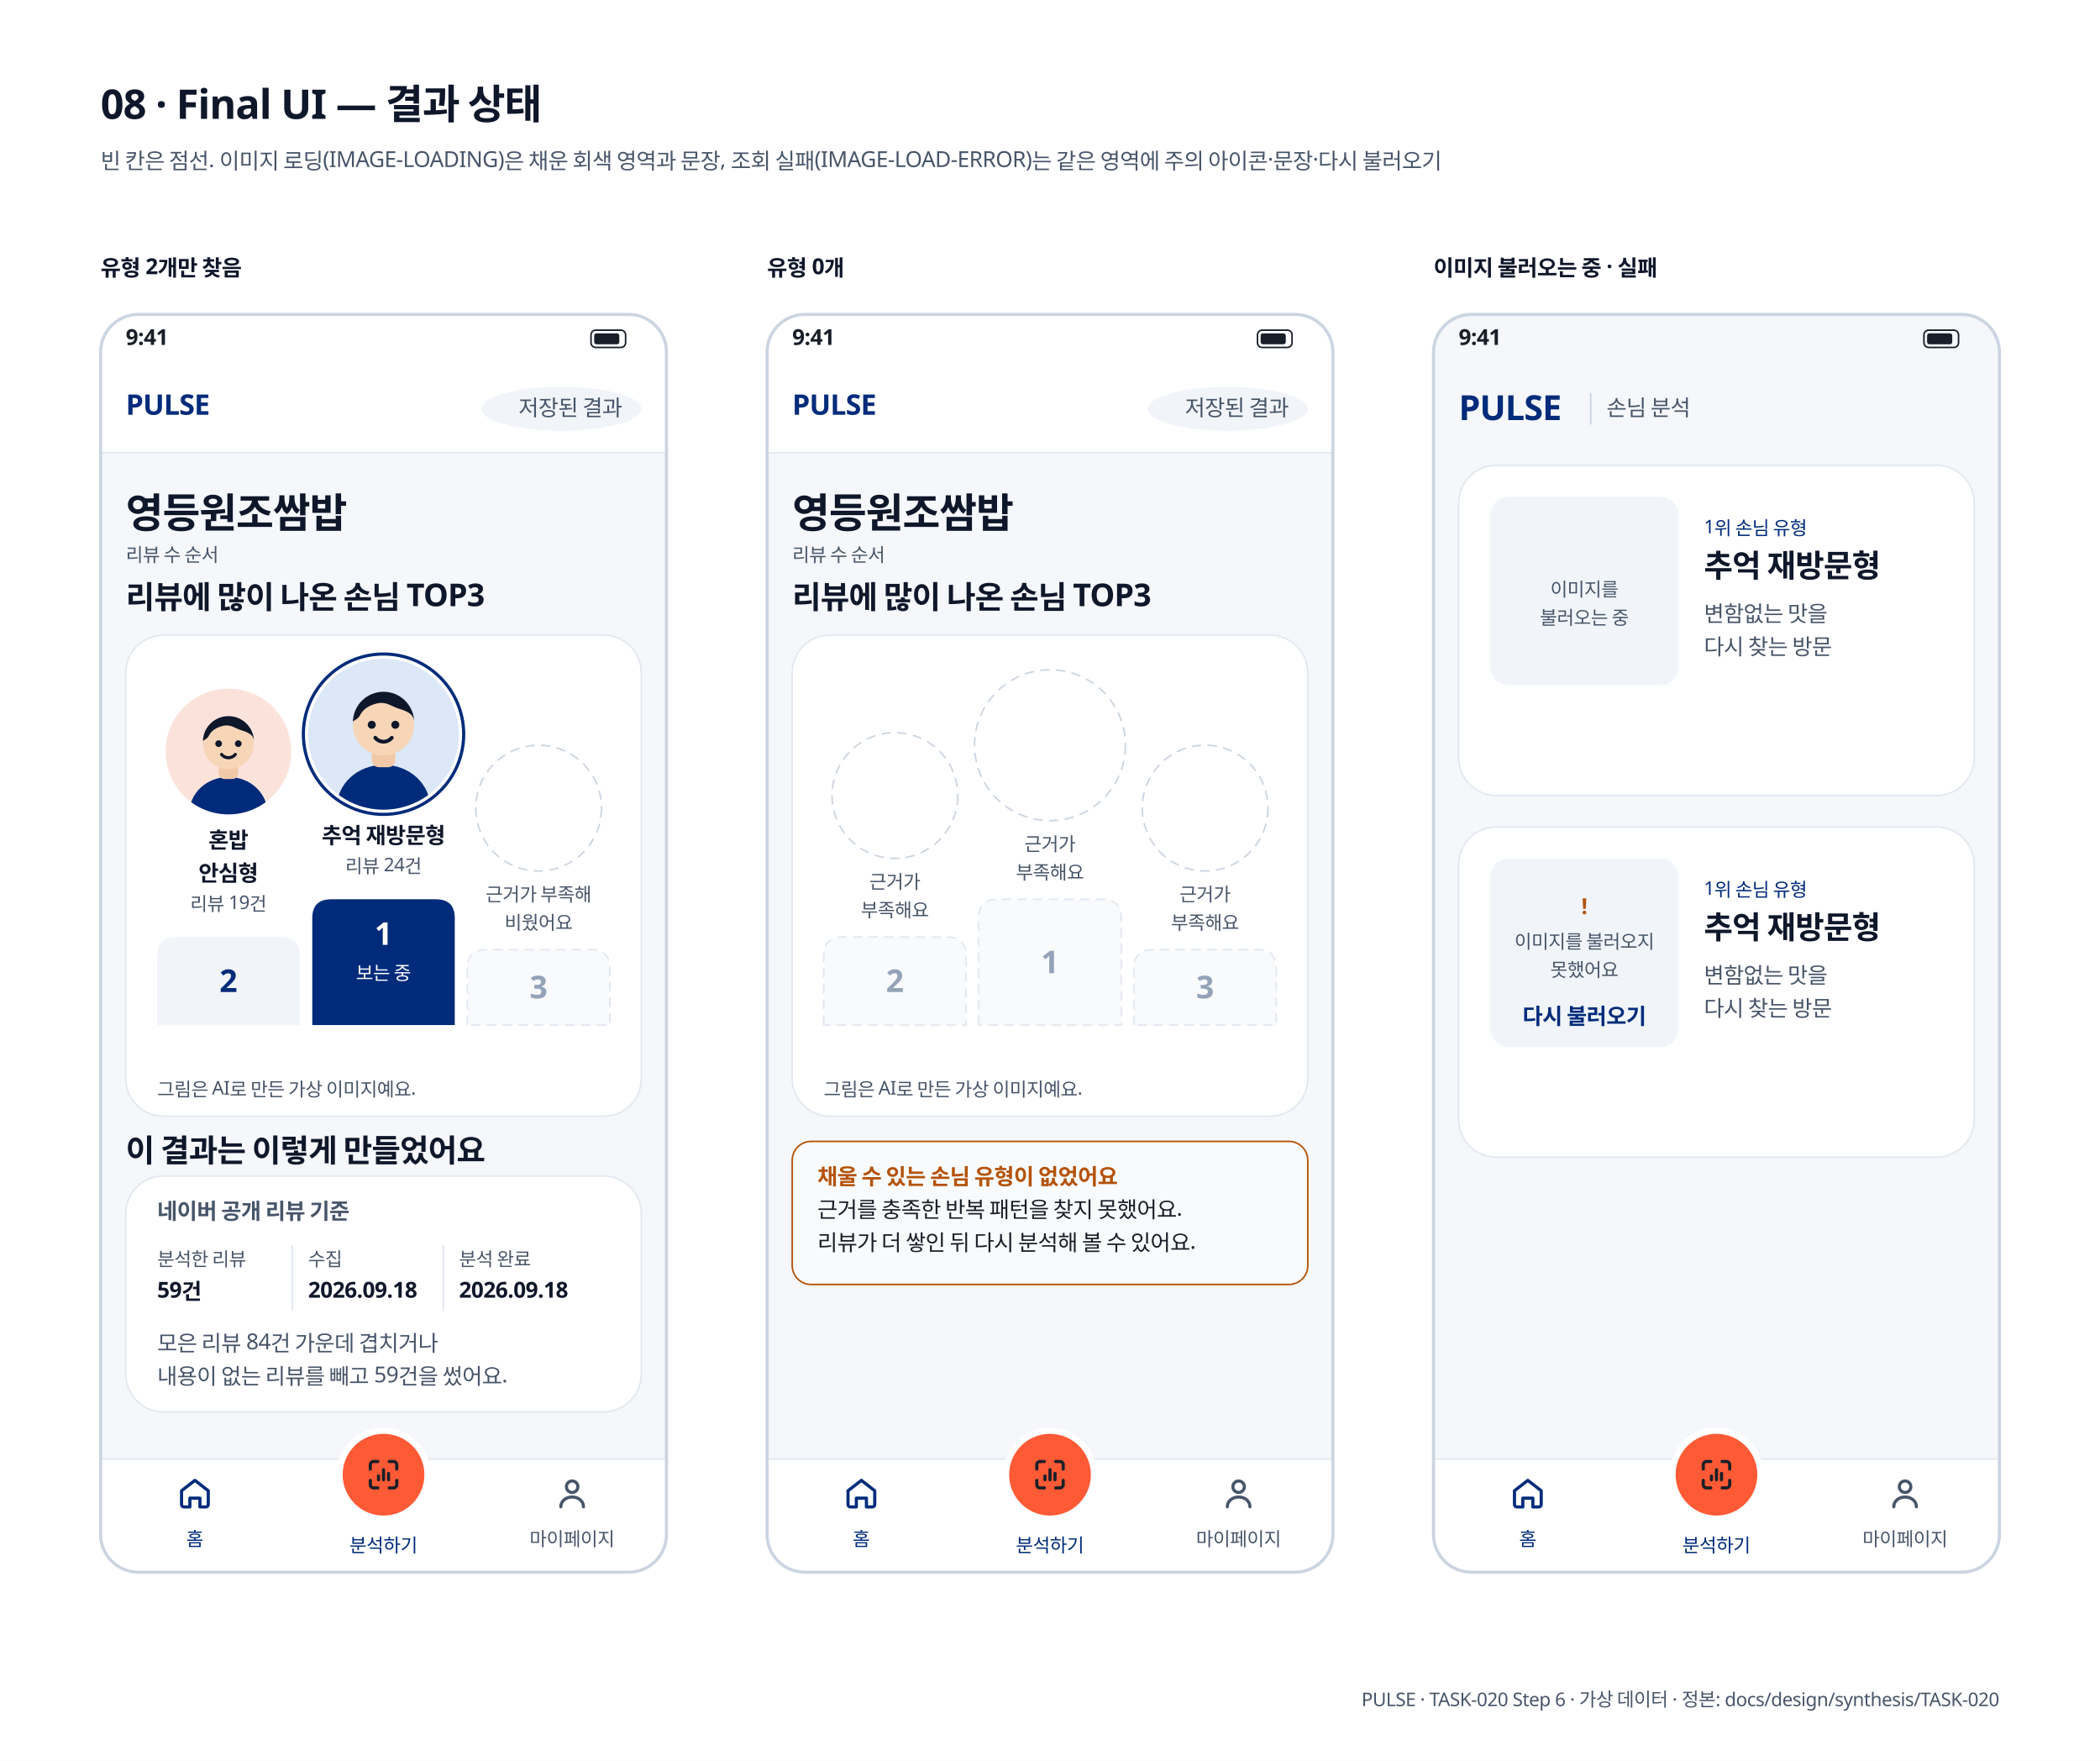
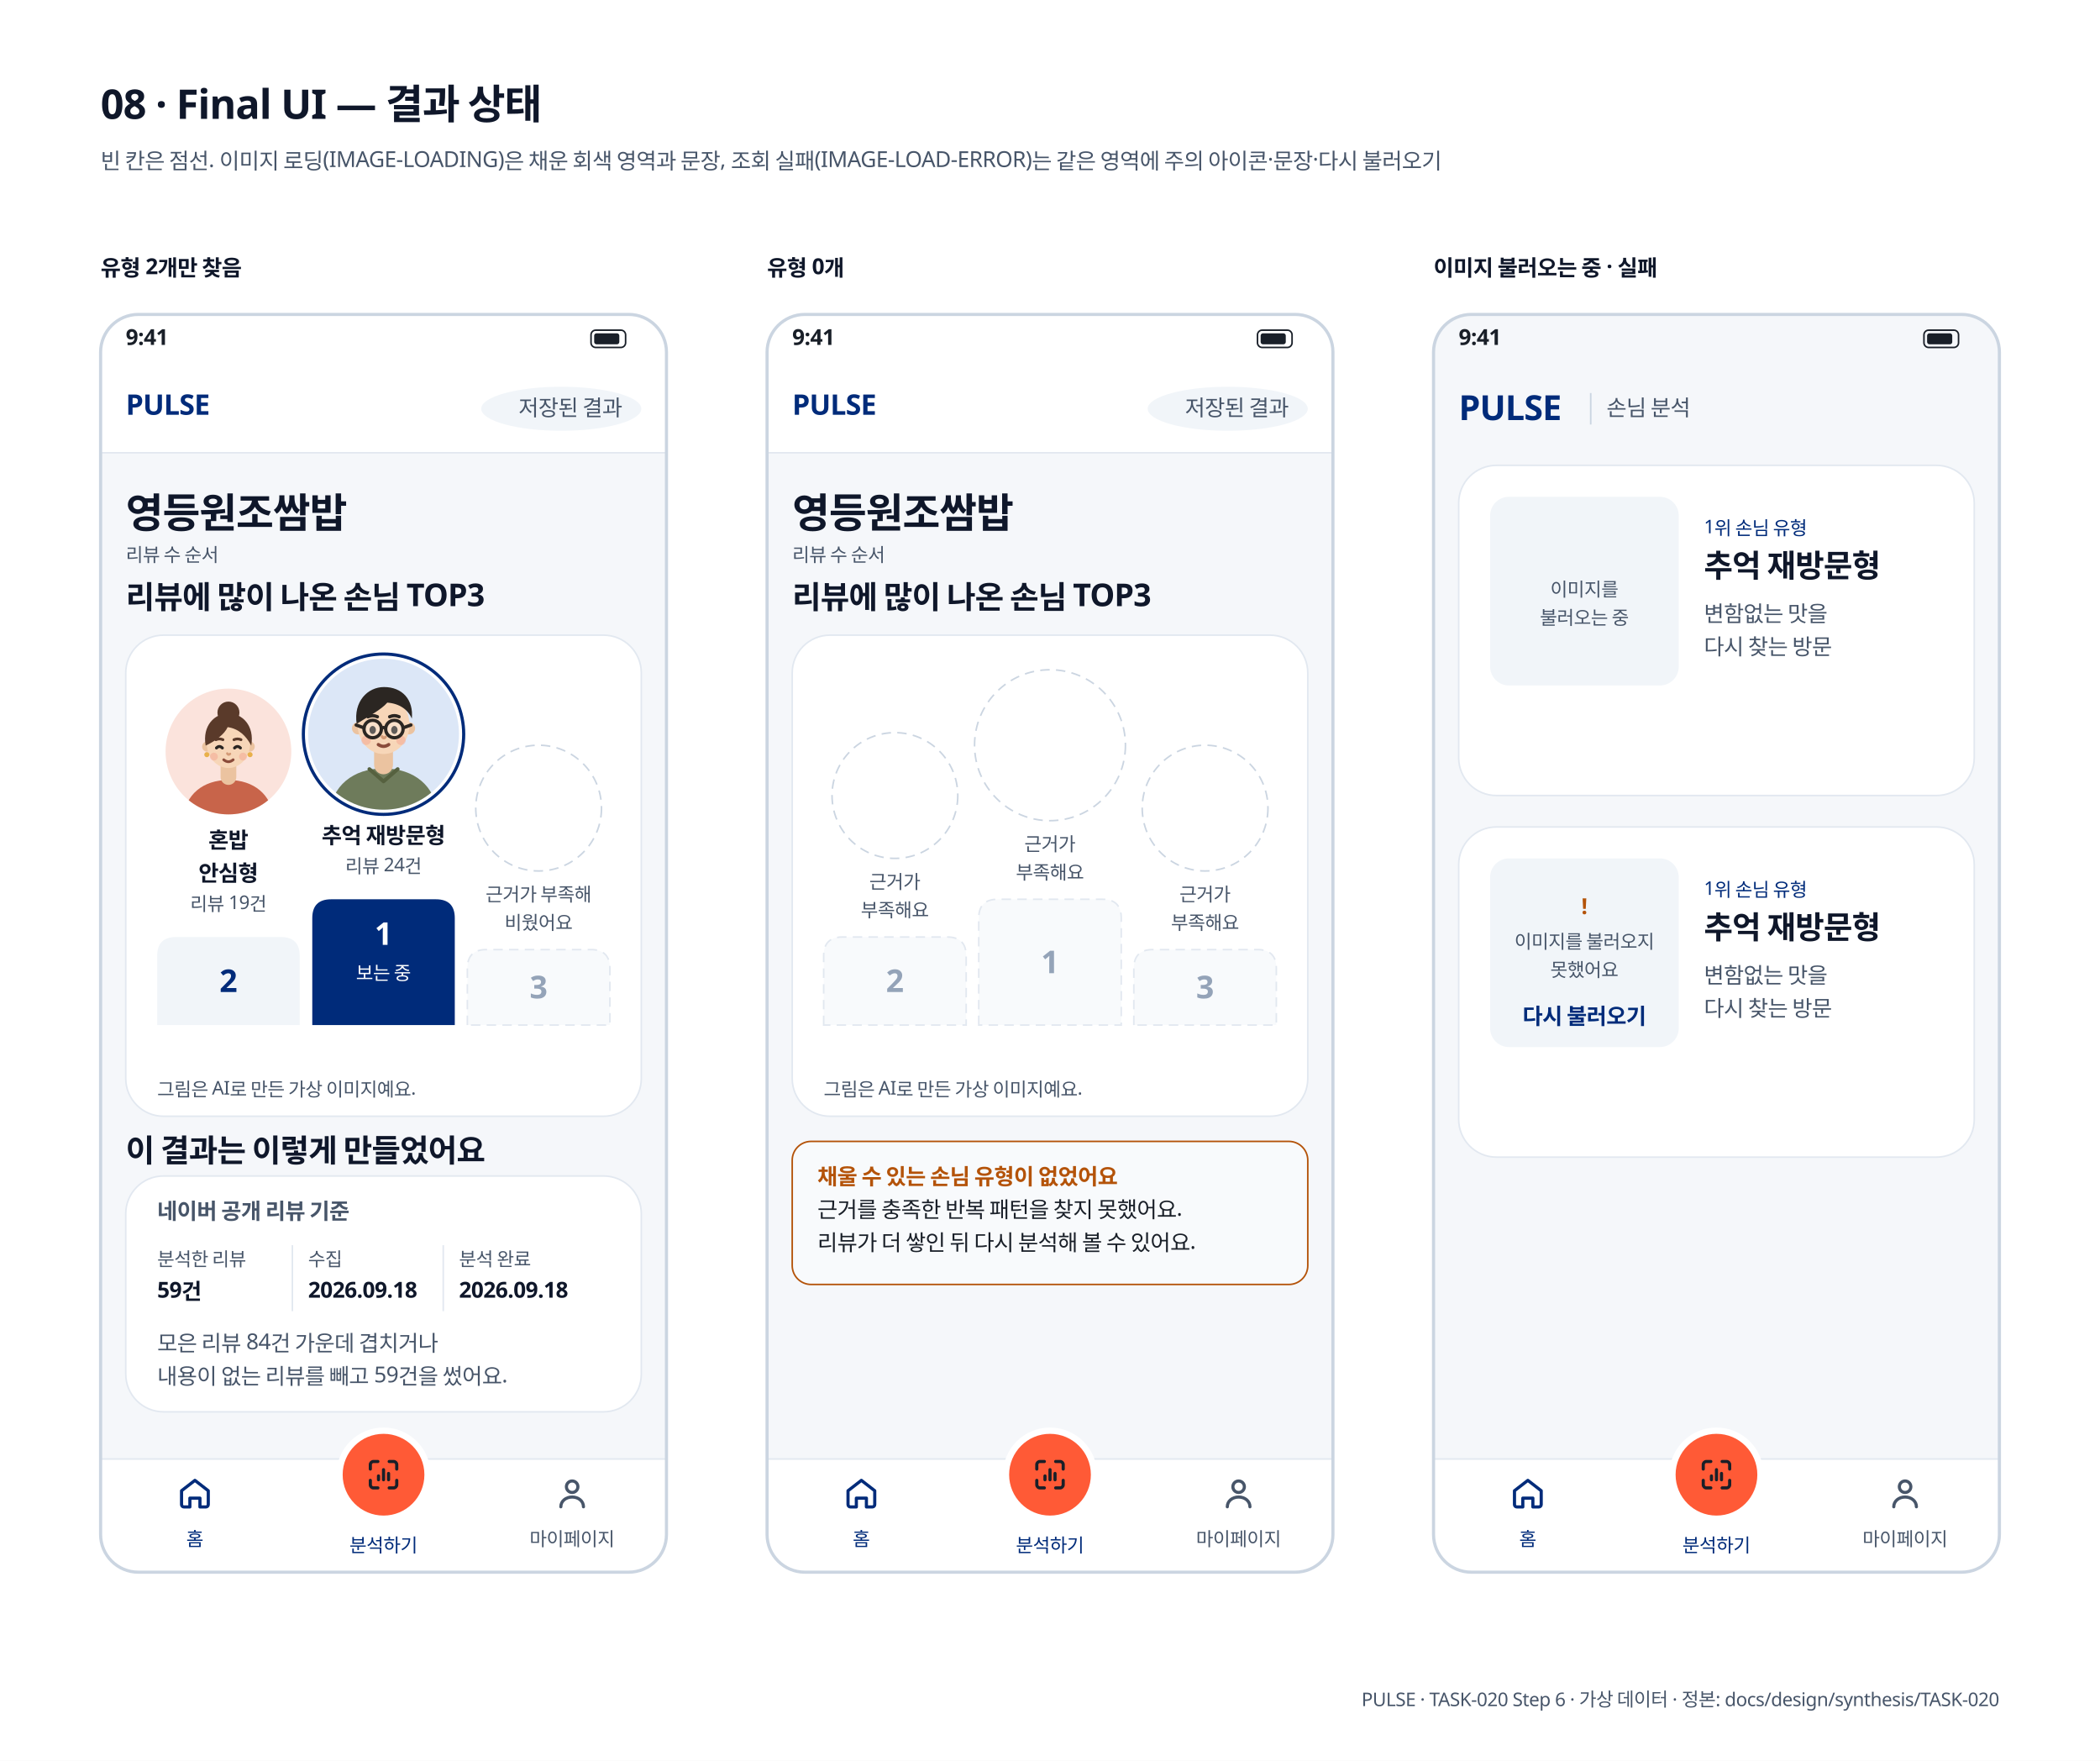
<svg xmlns="http://www.w3.org/2000/svg" width="1336" height="1120" viewBox="0 0 1336 1120">
  <rect x="0" y="0" width="1336" height="1120" rx="0" fill="#FFFFFF" />
  <text x="64" y="75.6" font-family="Pretendard" font-size="26" font-weight="600" letter-spacing="-0.52" fill="#0F172A" text-anchor="start">08 · Final UI — 결과 상태</text>
  <text x="64" y="107.4" font-family="Pretendard" font-size="14" font-weight="400" letter-spacing="-0.28" fill="#475569" text-anchor="start">빈 칸은 점선. 이미지 로딩(IMAGE-LOADING)은 채운 회색 영역과 문장, 조회 실패(IMAGE-LOAD-ERROR)는 같은 영역에 주의 아이콘·문장·다시 불러오기</text>
  <g transform="translate(64 200)">
    <g id="Screen/Result-Partial">
      <text x="0" y="-24.6" font-family="Pretendard" font-size="14" font-weight="700" letter-spacing="-0.28" fill="#0F172A" text-anchor="start">유형 2개만 찾음</text>
      <clipPath id="clip-Result-Partial">
        <rect x="0" y="0" width="360" height="800" rx="24" fill="none" />
      </clipPath>
      <g clip-path="url(#clip-Result-Partial)">
        <rect x="0" y="0" width="360" height="800" rx="0" fill="#F5F7FA" />
        <rect x="0" y="0" width="360" height="32" rx="0" fill="#F5F7FA" />
        <g id="Header">
          <rect x="0" y="0" width="360" height="88" rx="0" fill="#FFFFFF" />
          <line x1="0" y1="88" x2="360" y2="88" stroke="#E2E8F0" stroke-width="1" />
          <text x="16" y="63.8" font-family="Pretendard" font-size="18" font-weight="700" letter-spacing="-0.36" fill="#002B7A" text-anchor="start">PULSE</text>
          <rect x="242.16" y="46" width="101.84" height="28" rx="9999" fill="#F1F5F9" />
          <text x="332" y="64.4" font-family="Pretendard" font-size="14" font-weight="400" letter-spacing="-0.28" fill="#475569" text-anchor="end">저장된 결과</text>
        </g>
        <text x="16" y="135.6" font-family="Pretendard" font-size="26" font-weight="600" letter-spacing="-0.52" fill="#0F172A" text-anchor="start">영등원조쌈밥</text>
        <g id="Podium">
          <text x="16" y="157.2" font-family="Pretendard" font-size="12" font-weight="400" letter-spacing="-0.24" fill="#475569" text-anchor="start">리뷰 수 순서</text>
          <text x="16" y="187.0" font-family="Pretendard" font-size="20" font-weight="600" letter-spacing="-0.4" fill="#0F172A" text-anchor="start">리뷰에 많이 나온 손님 TOP3</text>
          <rect x="16" y="204" width="328" height="306" rx="24" fill="#FFFFFF" stroke="#E2E8F0" stroke-width="1" />
          <g id="PodiumSlot/Runner">
            <g transform="translate(41.33333 238) scale(1.25)">
              <clipPath id="guest-clip-21">
                <circle cx="32" cy="32" r="32" />
              </clipPath>
              <g clip-path="url(#guest-clip-21)">
                <circle cx="32" cy="32" r="32" fill="#FBE3DC" />
-                 <path d="M12 64c0-11 9-19 20-19s20 8 20 19H12Z" fill="#002B7A" />
-                 <rect x="27" y="38" width="10" height="8" rx="3" fill="#F2C9A8" />
-                 <circle cx="32" cy="28" r="13" fill="#F7D6B8" />
-                 <path d="M19 27a13 13 0 0 1 26 0c0-4-4-5-7-6-3-1-5-3-9-2s-6 3-7 5-3 2-3 3Z" fill="#0F172A" />
-                 <circle cx="27" cy="28" r="1.7" fill="#0F172A" />
-                 <circle cx="37" cy="28" r="1.7" fill="#0F172A" />
-                 <path d="M28.5 33.5a4.5 4.5 0 0 0 7 0" fill="none" stroke="#0F172A" stroke-width="1.6" stroke-linecap="round" />
+                 <path d="M9 66c1-12 10-19.5 23-19.5S54 54 55 66Z" fill="#C8644A" />
+                 <circle cx="32" cy="12.2" r="5.6" fill="#5A3A2A" />
+                 <path d="M28 36h8v9a4 4 0 0 1-8 0Z" fill="#EBC3A0" />
+                 <circle cx="21.2" cy="29.5" r="2.6" fill="#EBC3A0" />
+                 <circle cx="42.8" cy="29.5" r="2.6" fill="#EBC3A0" />
+                 <ellipse cx="32" cy="28" rx="11" ry="12.4" fill="#F7D6B8" />
+                 <path d="M20.4 29c-1.8-10.2 4.6-16.4 11.6-16.4s13.4 6.2 11.6 16.4c-2.6-5-6.4-8.6-12-9.4-1.6 3.6-6.4 7.2-11.2 9.4Z" fill="#5A3A2A" />
+                 <path d="M25.6 26q1.8-.8 3.6 0M34.8 26q1.8-.8 3.6 0" fill="none" stroke="#5A3A2A" stroke-width="1.4" stroke-linecap="round" stroke-linejoin="round" />
+                 <path d="M25.9 30.2q1.5-1.5 3 0M35.1 30.2q1.5-1.5 3 0" fill="none" stroke="#2B2622" stroke-width="1.5" stroke-linecap="round" stroke-linejoin="round" />
+                 <path d="M31.4 33q.6 1.1 1.4.2" fill="none" stroke="#D39A76" stroke-width="1.2" stroke-linecap="round" stroke-linejoin="round" />
+                 <circle cx="24.6" cy="34.6" r="2" fill="#F2A08C" opacity="0.45" />
+                 <circle cx="39.4" cy="34.6" r="2" fill="#F2A08C" opacity="0.45" />
+                 <path d="M29.6 36.2q2.4 2 4.8 0" fill="none" stroke="#8A4B3A" stroke-width="1.4" stroke-linecap="round" stroke-linejoin="round" />
+                 <circle cx="21" cy="33.6" r="1.3" fill="#E8B04A" />
+                 <circle cx="43" cy="33.6" r="1.3" fill="#E8B04A" />
              </g>
            </g>
            <text x="81.333" y="339.4" font-family="Pretendard" font-size="14" font-weight="600" letter-spacing="-0.28" fill="#0F172A" text-anchor="middle">혼밥</text>
            <text x="81.333" y="360.4" font-family="Pretendard" font-size="14" font-weight="600" letter-spacing="-0.28" fill="#0F172A" text-anchor="middle">안심형</text>
            <text x="81.333" y="379.2" font-family="Pretendard" font-size="12" font-weight="400" letter-spacing="-0.24" fill="#475569" text-anchor="middle">리뷰 19건</text>
            <path d="M 36 452 L 36 408 Q 36 396 48 396 L 114.667 396 Q 126.667 396 126.667 408 L 126.667 452 Z" fill="#F1F5F9" />
            <text x="81.333" y="431.0" font-family="Pretendard" font-size="20" font-weight="600" letter-spacing="-0.4" fill="#002B7A" text-anchor="middle">2</text>
          </g>
          <g id="PodiumSlot/First">
            <g transform="translate(132 219) scale(1.5)">
              <clipPath id="guest-clip-22">
                <circle cx="32" cy="32" r="32" />
              </clipPath>
              <g clip-path="url(#guest-clip-22)">
                <circle cx="32" cy="32" r="32" fill="#DCE7F7" />
-                 <path d="M12 64c0-11 9-19 20-19s20 8 20 19H12Z" fill="#002B7A" />
-                 <rect x="27" y="38" width="10" height="8" rx="3" fill="#F2C9A8" />
-                 <circle cx="32" cy="28" r="13" fill="#F7D6B8" />
-                 <path d="M19 27a13 13 0 0 1 26 0c0-4-4-5-7-6-3-1-5-3-9-2s-6 3-7 5-3 2-3 3Z" fill="#0F172A" />
-                 <circle cx="27" cy="28" r="1.7" fill="#0F172A" />
-                 <circle cx="37" cy="28" r="1.7" fill="#0F172A" />
-                 <path d="M28.5 33.5a4.5 4.5 0 0 0 7 0" fill="none" stroke="#0F172A" stroke-width="1.6" stroke-linecap="round" />
+                 <path d="M9 66c1-12 10-19.5 23-19.5S54 54 55 66Z" fill="#6E7B5B" />
+                 <path d="M26 46.8l6 5.2 6-5.2" fill="none" stroke="#56613F" stroke-width="1.6" stroke-linecap="round" stroke-linejoin="round" />
+                 <path d="M28 36h8v9a4 4 0 0 1-8 0Z" fill="#EBC3A0" />
+                 <circle cx="21.2" cy="29.5" r="2.6" fill="#EBC3A0" />
+                 <circle cx="42.8" cy="29.5" r="2.6" fill="#EBC3A0" />
+                 <ellipse cx="32" cy="28" rx="11" ry="12.4" fill="#F7D6B8" />
+                 <path d="M20.6 27.6c-1.4-9.4 4.6-15.6 11.6-15.6 7.8 0 12.6 5.4 11.8 13.4-1.6-3.8-5.2-6.4-10.4-6.8-2.6 3-7.6 5.6-13 9Z" fill="#2B2622" />
+                 <path d="M25.4 24.6q2-.9 4 0M34.6 24.6q2-.9 4 0" fill="none" stroke="#2B2622" stroke-width="1.4" stroke-linecap="round" stroke-linejoin="round" />
+                 <ellipse cx="27.4" cy="30.2" rx="1.35" ry="1.7" fill="#2B2622" />
+                 <ellipse cx="36.6" cy="30.2" rx="1.35" ry="1.7" fill="#2B2622" />
+                 <path d="M31.4 33q.6 1.1 1.4.2" fill="none" stroke="#D39A76" stroke-width="1.2" stroke-linecap="round" stroke-linejoin="round" />
+                 <circle cx="24.6" cy="34.6" r="2" fill="#F2A08C" opacity="0.45" />
+                 <circle cx="39.4" cy="34.6" r="2" fill="#F2A08C" opacity="0.45" />
+                 <path d="M29.8 36.4q2.2 1.5 4.4 0" fill="none" stroke="#8A4B3A" stroke-width="1.4" stroke-linecap="round" stroke-linejoin="round" />
+                 <circle cx="27.4" cy="29.8" r="3.7" fill="#FFFFFF" fill-opacity="0.25" stroke="#2B2622" stroke-width="1.4" stroke-linecap="round" stroke-linejoin="round" />
+                 <circle cx="36.6" cy="29.8" r="3.7" fill="#FFFFFF" fill-opacity="0.25" stroke="#2B2622" stroke-width="1.4" stroke-linecap="round" stroke-linejoin="round" />
+                 <path d="M31.1 29.5q.9-.7 1.8 0" fill="none" stroke="#2B2622" stroke-width="1.4" stroke-linecap="round" stroke-linejoin="round" />
+                 <path d="M23.7 29.3 20.4 28.1M40.3 29.3l3.3-1.2" fill="none" stroke="#2B2622" stroke-width="1.4" stroke-linecap="round" stroke-linejoin="round" />
              </g>
            </g>
            <circle cx="180" cy="267" r="51" fill="none" stroke="#002B7A" stroke-width="2" />
            <text x="180" y="336.4" font-family="Pretendard" font-size="14" font-weight="600" letter-spacing="-0.28" fill="#0F172A" text-anchor="middle">추억 재방문형</text>
            <text x="180" y="355.2" font-family="Pretendard" font-size="12" font-weight="400" letter-spacing="-0.24" fill="#475569" text-anchor="middle">리뷰 24건</text>
            <path d="M 134.667 452 L 134.667 384 Q 134.667 372 146.667 372 L 213.333 372 Q 225.333 372 225.333 384 L 225.333 452 Z" fill="#002B7A" />
            <text x="180" y="401.0" font-family="Pretendard" font-size="20" font-weight="600" letter-spacing="-0.4" fill="#FFFFFF" text-anchor="middle">1</text>
            <text x="180" y="423.2" font-family="Pretendard" font-size="12" font-weight="400" letter-spacing="-0.24" fill="#FFFFFF" text-anchor="middle">보는 중</text>
          </g>
          <g id="PodiumSlot/Empty">
            <circle cx="278.667" cy="314" r="40" fill="none" stroke="#CBD5E1" stroke-width="1" stroke-dasharray="6 4" />
            <text x="278.667" y="373.2" font-family="Pretendard" font-size="12" font-weight="400" letter-spacing="-0.24" fill="#475569" text-anchor="middle">근거가 부족해</text>
            <text x="278.667" y="391.2" font-family="Pretendard" font-size="12" font-weight="400" letter-spacing="-0.24" fill="#475569" text-anchor="middle">비웠어요</text>
            <path d="M 233.333 452 L 233.333 416 Q 233.333 404 245.333 404 L 312 404 Q 324 404 324 416 L 324 452 Z" fill="#F8FAFC" stroke="#E2E8F0" stroke-width="1" stroke-dasharray="6 4" />
            <text x="278.667" y="435.0" font-family="Pretendard" font-size="20" font-weight="600" letter-spacing="-0.4" fill="#94A3B8" text-anchor="middle">3</text>
          </g>
          <text x="36" y="497.2" font-family="Pretendard" font-size="12" font-weight="400" letter-spacing="-0.24" fill="#475569" text-anchor="start">그림은 AI로 만든 가상 이미지예요.</text>
        </g>
        <g id="AnalysisInfo">
          <text x="16" y="539.0" font-family="Pretendard" font-size="20" font-weight="600" letter-spacing="-0.4" fill="#0F172A" text-anchor="start">이 결과는 이렇게 만들었어요</text>
          <rect x="16" y="548" width="328" height="150" rx="24" fill="#FFFFFF" stroke="#E2E8F0" stroke-width="1" />
          <text x="36" y="575.4" font-family="Pretendard" font-size="14" font-weight="600" letter-spacing="-0.28" fill="#475569" text-anchor="start">네이버 공개 리뷰 기준</text>
          <text x="36" y="605.2" font-family="Pretendard" font-size="12" font-weight="400" letter-spacing="-0.24" fill="#475569" text-anchor="start">분석한 리뷰</text>
          <text x="36" y="625.4" font-family="Pretendard" font-size="14" font-weight="700" letter-spacing="-0.28" fill="#0F172A" text-anchor="start">59건</text>
          <text x="132" y="605.2" font-family="Pretendard" font-size="12" font-weight="400" letter-spacing="-0.24" fill="#475569" text-anchor="start">수집</text>
          <text x="132" y="625.4" font-family="Pretendard" font-size="14" font-weight="700" letter-spacing="-0.28" fill="#0F172A" text-anchor="start">2026.09.18</text>
          <line x1="122" y1="592" x2="122" y2="634" stroke="#E2E8F0" stroke-width="1" />
          <text x="228" y="605.2" font-family="Pretendard" font-size="12" font-weight="400" letter-spacing="-0.24" fill="#475569" text-anchor="start">분석 완료</text>
          <text x="228" y="625.4" font-family="Pretendard" font-size="14" font-weight="700" letter-spacing="-0.28" fill="#0F172A" text-anchor="start">2026.09.18</text>
          <line x1="218" y1="592" x2="218" y2="634" stroke="#E2E8F0" stroke-width="1" />
          <text x="36" y="659.4" font-family="Pretendard" font-size="14" font-weight="400" letter-spacing="-0.28" fill="#475569" text-anchor="start">모은 리뷰 84건 가운데 겹치거나</text>
          <text x="36" y="680.4" font-family="Pretendard" font-size="14" font-weight="400" letter-spacing="-0.28" fill="#475569" text-anchor="start">내용이 없는 리뷰를 빼고 59건을 썼어요.</text>
        </g>
        <g id="BottomNavigation/home">
          <rect x="0" y="728" width="360" height="72" rx="0" fill="#FFFFFF" />
          <line x1="0" y1="728" x2="360" y2="728" stroke="#E2E8F0" stroke-width="1" />
          <text x="60" y="783.2" font-family="Pretendard" font-size="12" font-weight="400" letter-spacing="-0.24" fill="#002B7A" text-anchor="middle">홈</text>
          <g transform="translate(48 738)">
            <path d="M3.5 10.2 12 3.6l8.5 6.6V19a1.5 1.5 0 0 1-1.5 1.5h-3.8v-5.6H8.8v5.6H5A1.5 1.5 0 0 1 3.5 19v-8.8Z" fill="none" stroke="#002B7A" stroke-width="2" stroke-linecap="round" stroke-linejoin="round" />
          </g>
          <circle cx="180" cy="738" r="28" fill="#FF5A36" stroke="#FFFFFF" stroke-width="4" />
          <g transform="translate(168 726)">
            <path d="M3.6 8.4V5.6a2 2 0 0 1 2-2h2.8M15.6 3.6h2.8a2 2 0 0 1 2 2v2.8M20.4 15.6v2.8a2 2 0 0 1-2 2h-2.8M8.4 20.4H5.6a2 2 0 0 1-2-2v-2.8" fill="none" stroke="#191F28" stroke-width="2" stroke-linecap="round" stroke-linejoin="round" />
            <path d="M8.8 15.2v-2.4M12 15.2V8.8M15.2 15.2v-4" fill="none" stroke="#191F28" stroke-width="2" stroke-linecap="round" stroke-linejoin="round" />
          </g>
          <text x="180" y="787.2" font-family="Pretendard" font-size="12" font-weight="400" letter-spacing="-0.24" fill="#002B7A" text-anchor="middle">분석하기</text>
          <g transform="translate(288 738)">
            <path d="M12 11.3a3.65 3.65 0 1 0 0-7.3 3.65 3.65 0 0 0 0 7.3Z" fill="none" stroke="#475569" stroke-width="2" stroke-linecap="round" stroke-linejoin="round" />
            <path d="M4.8 20.4c0-3.6 3.2-6.2 7.2-6.2s7.2 2.6 7.2 6.2" fill="none" stroke="#475569" stroke-width="2" stroke-linecap="round" stroke-linejoin="round" />
          </g>
          <text x="300" y="783.2" font-family="Pretendard" font-size="12" font-weight="400" letter-spacing="-0.24" fill="#475569" text-anchor="middle">마이페이지</text>
        </g>
        <text x="16" y="19.4" font-family="Pretendard" font-size="14" font-weight="600" letter-spacing="-0.28" fill="#191F28" text-anchor="start">9:41</text>
        <rect x="312" y="10" width="22" height="11" rx="3" fill="none" stroke="#191F28" stroke-width="1" />
        <rect x="314" y="12" width="16" height="7" rx="1.5" fill="#191F28" />
      </g>
      <rect x="0" y="0" width="360" height="800" rx="24" fill="none" stroke="#CBD5E1" stroke-width="2" />
    </g>
  </g>
  <g transform="translate(488 200)">
    <g id="Screen/Result-NoPersona">
      <text x="0" y="-24.6" font-family="Pretendard" font-size="14" font-weight="700" letter-spacing="-0.28" fill="#0F172A" text-anchor="start">유형 0개</text>
      <clipPath id="clip-Result-NoPersona">
        <rect x="0" y="0" width="360" height="800" rx="24" fill="none" />
      </clipPath>
      <g clip-path="url(#clip-Result-NoPersona)">
        <rect x="0" y="0" width="360" height="800" rx="0" fill="#F5F7FA" />
        <rect x="0" y="0" width="360" height="32" rx="0" fill="#F5F7FA" />
        <g id="Header 2">
          <rect x="0" y="0" width="360" height="88" rx="0" fill="#FFFFFF" />
          <line x1="0" y1="88" x2="360" y2="88" stroke="#E2E8F0" stroke-width="1" />
          <text x="16" y="63.8" font-family="Pretendard" font-size="18" font-weight="700" letter-spacing="-0.36" fill="#002B7A" text-anchor="start">PULSE</text>
          <rect x="242.16" y="46" width="101.84" height="28" rx="9999" fill="#F1F5F9" />
          <text x="332" y="64.4" font-family="Pretendard" font-size="14" font-weight="400" letter-spacing="-0.28" fill="#475569" text-anchor="end">저장된 결과</text>
        </g>
        <text x="16" y="135.6" font-family="Pretendard" font-size="26" font-weight="600" letter-spacing="-0.52" fill="#0F172A" text-anchor="start">영등원조쌈밥</text>
        <g id="Podium 2">
          <text x="16" y="157.2" font-family="Pretendard" font-size="12" font-weight="400" letter-spacing="-0.24" fill="#475569" text-anchor="start">리뷰 수 순서</text>
          <text x="16" y="187.0" font-family="Pretendard" font-size="20" font-weight="600" letter-spacing="-0.4" fill="#0F172A" text-anchor="start">리뷰에 많이 나온 손님 TOP3</text>
          <rect x="16" y="204" width="328" height="306" rx="24" fill="#FFFFFF" stroke="#E2E8F0" stroke-width="1" />
          <g id="PodiumSlot/Empty 2">
            <circle cx="81.333" cy="306" r="40" fill="none" stroke="#CBD5E1" stroke-width="1" stroke-dasharray="6 4" />
            <text x="81.333" y="365.2" font-family="Pretendard" font-size="12" font-weight="400" letter-spacing="-0.24" fill="#475569" text-anchor="middle">근거가</text>
            <text x="81.333" y="383.2" font-family="Pretendard" font-size="12" font-weight="400" letter-spacing="-0.24" fill="#475569" text-anchor="middle">부족해요</text>
            <path d="M 36 452 L 36 408 Q 36 396 48 396 L 114.667 396 Q 126.667 396 126.667 408 L 126.667 452 Z" fill="#F8FAFC" stroke="#E2E8F0" stroke-width="1" stroke-dasharray="6 4" />
            <text x="81.333" y="431.0" font-family="Pretendard" font-size="20" font-weight="600" letter-spacing="-0.4" fill="#94A3B8" text-anchor="middle">2</text>
          </g>
          <g id="PodiumSlot/Empty 3">
            <circle cx="180" cy="274" r="48" fill="none" stroke="#CBD5E1" stroke-width="1" stroke-dasharray="6 4" />
            <text x="180" y="341.2" font-family="Pretendard" font-size="12" font-weight="400" letter-spacing="-0.24" fill="#475569" text-anchor="middle">근거가</text>
            <text x="180" y="359.2" font-family="Pretendard" font-size="12" font-weight="400" letter-spacing="-0.24" fill="#475569" text-anchor="middle">부족해요</text>
            <path d="M 134.667 452 L 134.667 384 Q 134.667 372 146.667 372 L 213.333 372 Q 225.333 372 225.333 384 L 225.333 452 Z" fill="#F8FAFC" stroke="#E2E8F0" stroke-width="1" stroke-dasharray="6 4" />
            <text x="180" y="419.0" font-family="Pretendard" font-size="20" font-weight="600" letter-spacing="-0.4" fill="#94A3B8" text-anchor="middle">1</text>
          </g>
          <g id="PodiumSlot/Empty 4">
            <circle cx="278.667" cy="314" r="40" fill="none" stroke="#CBD5E1" stroke-width="1" stroke-dasharray="6 4" />
            <text x="278.667" y="373.2" font-family="Pretendard" font-size="12" font-weight="400" letter-spacing="-0.24" fill="#475569" text-anchor="middle">근거가</text>
            <text x="278.667" y="391.2" font-family="Pretendard" font-size="12" font-weight="400" letter-spacing="-0.24" fill="#475569" text-anchor="middle">부족해요</text>
            <path d="M 233.333 452 L 233.333 416 Q 233.333 404 245.333 404 L 312 404 Q 324 404 324 416 L 324 452 Z" fill="#F8FAFC" stroke="#E2E8F0" stroke-width="1" stroke-dasharray="6 4" />
            <text x="278.667" y="435.0" font-family="Pretendard" font-size="20" font-weight="600" letter-spacing="-0.4" fill="#94A3B8" text-anchor="middle">3</text>
          </g>
          <text x="36" y="497.2" font-family="Pretendard" font-size="12" font-weight="400" letter-spacing="-0.24" fill="#475569" text-anchor="start">그림은 AI로 만든 가상 이미지예요.</text>
        </g>
        <g id="Notice/warning">
          <rect x="16" y="526" width="328" height="91" rx="12" fill="#F8FAFC" stroke="#B45309" stroke-width="1" />
          <text x="32" y="553.4" font-family="Pretendard" font-size="14" font-weight="600" letter-spacing="-0.28" fill="#B45309" text-anchor="start">채울 수 있는 손님 유형이 없었어요</text>
          <text x="32" y="574.4" font-family="Pretendard" font-size="14" font-weight="400" letter-spacing="-0.28" fill="#191F28" text-anchor="start">근거를 충족한 반복 패턴을 찾지 못했어요.</text>
          <text x="32" y="595.4" font-family="Pretendard" font-size="14" font-weight="400" letter-spacing="-0.28" fill="#191F28" text-anchor="start">리뷰가 더 쌓인 뒤 다시 분석해 볼 수 있어요.</text>
        </g>
        <g id="BottomNavigation/home 2">
          <rect x="0" y="728" width="360" height="72" rx="0" fill="#FFFFFF" />
          <line x1="0" y1="728" x2="360" y2="728" stroke="#E2E8F0" stroke-width="1" />
          <text x="60" y="783.2" font-family="Pretendard" font-size="12" font-weight="400" letter-spacing="-0.24" fill="#002B7A" text-anchor="middle">홈</text>
          <g transform="translate(48 738)">
            <path d="M3.5 10.2 12 3.6l8.5 6.6V19a1.5 1.5 0 0 1-1.5 1.5h-3.8v-5.6H8.8v5.6H5A1.5 1.5 0 0 1 3.5 19v-8.8Z" fill="none" stroke="#002B7A" stroke-width="2" stroke-linecap="round" stroke-linejoin="round" />
          </g>
          <circle cx="180" cy="738" r="28" fill="#FF5A36" stroke="#FFFFFF" stroke-width="4" />
          <g transform="translate(168 726)">
            <path d="M3.6 8.4V5.6a2 2 0 0 1 2-2h2.8M15.6 3.6h2.8a2 2 0 0 1 2 2v2.8M20.4 15.6v2.8a2 2 0 0 1-2 2h-2.8M8.4 20.4H5.6a2 2 0 0 1-2-2v-2.8" fill="none" stroke="#191F28" stroke-width="2" stroke-linecap="round" stroke-linejoin="round" />
            <path d="M8.8 15.2v-2.4M12 15.2V8.8M15.2 15.2v-4" fill="none" stroke="#191F28" stroke-width="2" stroke-linecap="round" stroke-linejoin="round" />
          </g>
          <text x="180" y="787.2" font-family="Pretendard" font-size="12" font-weight="400" letter-spacing="-0.24" fill="#002B7A" text-anchor="middle">분석하기</text>
          <g transform="translate(288 738)">
            <path d="M12 11.3a3.65 3.65 0 1 0 0-7.3 3.65 3.65 0 0 0 0 7.3Z" fill="none" stroke="#475569" stroke-width="2" stroke-linecap="round" stroke-linejoin="round" />
            <path d="M4.8 20.4c0-3.6 3.2-6.2 7.2-6.2s7.2 2.6 7.2 6.2" fill="none" stroke="#475569" stroke-width="2" stroke-linecap="round" stroke-linejoin="round" />
          </g>
          <text x="300" y="783.2" font-family="Pretendard" font-size="12" font-weight="400" letter-spacing="-0.24" fill="#475569" text-anchor="middle">마이페이지</text>
        </g>
        <text x="16" y="19.4" font-family="Pretendard" font-size="14" font-weight="600" letter-spacing="-0.28" fill="#191F28" text-anchor="start">9:41</text>
        <rect x="312" y="10" width="22" height="11" rx="3" fill="none" stroke="#191F28" stroke-width="1" />
        <rect x="314" y="12" width="16" height="7" rx="1.5" fill="#191F28" />
      </g>
      <rect x="0" y="0" width="360" height="800" rx="24" fill="none" stroke="#CBD5E1" stroke-width="2" />
    </g>
  </g>
  <g transform="translate(912 200)">
    <g id="Screen/Image-States">
      <text x="0" y="-24.6" font-family="Pretendard" font-size="14" font-weight="700" letter-spacing="-0.28" fill="#0F172A" text-anchor="start">이미지 불러오는 중 · 실패</text>
      <clipPath id="clip-Image-States">
        <rect x="0" y="0" width="360" height="800" rx="24" fill="none" />
      </clipPath>
      <g clip-path="url(#clip-Image-States)">
        <rect x="0" y="0" width="360" height="800" rx="0" fill="#F5F7FA" />
        <rect x="0" y="0" width="360" height="32" rx="0" fill="#F5F7FA" />
        <g id="Header/Result">
          <text x="16" y="67.2" font-family="Pretendard" font-size="22" font-weight="600" letter-spacing="-0.44" fill="#002B7A" text-anchor="start">PULSE</text>
          <line x1="100" y1="50" x2="100" y2="70" stroke="#CBD5E1" stroke-width="1" />
          <text x="110" y="64.4" font-family="Pretendard" font-size="14" font-weight="400" letter-spacing="-0.28" fill="#475569" text-anchor="start">손님 분석</text>
        </g>
        <rect x="16" y="96" width="328" height="210" rx="24" fill="#FFFFFF" stroke="#E2E8F0" stroke-width="1" />
        <rect x="36" y="116" width="120" height="120" rx="12" fill="#F1F5F9" />
        <text x="96" y="179.2" font-family="Pretendard" font-size="12" font-weight="400" letter-spacing="-0.24" fill="#475569" text-anchor="middle">이미지를</text>
        <text x="96" y="197.2" font-family="Pretendard" font-size="12" font-weight="400" letter-spacing="-0.24" fill="#475569" text-anchor="middle">불러오는 중</text>
        <text x="172" y="139.2" font-family="Pretendard" font-size="12" font-weight="400" letter-spacing="-0.24" fill="#002B7A" text-anchor="start">1위 손님 유형</text>
        <text x="172" y="167.0" font-family="Pretendard" font-size="20" font-weight="600" letter-spacing="-0.4" fill="#0F172A" text-anchor="start">추억 재방문형</text>
        <text x="172" y="195.4" font-family="Pretendard" font-size="14" font-weight="400" letter-spacing="-0.28" fill="#475569" text-anchor="start">변함없는 맛을</text>
        <text x="172" y="216.4" font-family="Pretendard" font-size="14" font-weight="400" letter-spacing="-0.28" fill="#475569" text-anchor="start">다시 찾는 방문</text>
        <rect x="16" y="326" width="328" height="210" rx="24" fill="#FFFFFF" stroke="#E2E8F0" stroke-width="1" />
        <rect x="36" y="346" width="120" height="120" rx="12" fill="#F1F5F9" />
        <text x="96" y="381.4" font-family="Pretendard" font-size="14" font-weight="700" letter-spacing="-0.28" fill="#B45309" text-anchor="middle">!</text>
        <text x="96" y="403.2" font-family="Pretendard" font-size="12" font-weight="400" letter-spacing="-0.24" fill="#475569" text-anchor="middle">이미지를 불러오지</text>
        <text x="96" y="421.2" font-family="Pretendard" font-size="12" font-weight="400" letter-spacing="-0.24" fill="#475569" text-anchor="middle">못했어요</text>
        <text x="96" y="451.4" font-family="Pretendard" font-size="14" font-weight="600" letter-spacing="-0.28" fill="#002B7A" text-anchor="middle">다시 불러오기</text>
        <text x="172" y="369.2" font-family="Pretendard" font-size="12" font-weight="400" letter-spacing="-0.24" fill="#002B7A" text-anchor="start">1위 손님 유형</text>
        <text x="172" y="397.0" font-family="Pretendard" font-size="20" font-weight="600" letter-spacing="-0.4" fill="#0F172A" text-anchor="start">추억 재방문형</text>
        <text x="172" y="425.4" font-family="Pretendard" font-size="14" font-weight="400" letter-spacing="-0.28" fill="#475569" text-anchor="start">변함없는 맛을</text>
        <text x="172" y="446.4" font-family="Pretendard" font-size="14" font-weight="400" letter-spacing="-0.28" fill="#475569" text-anchor="start">다시 찾는 방문</text>
        <g id="BottomNavigation/home 3">
          <rect x="0" y="728" width="360" height="72" rx="0" fill="#FFFFFF" />
          <line x1="0" y1="728" x2="360" y2="728" stroke="#E2E8F0" stroke-width="1" />
          <text x="60" y="783.2" font-family="Pretendard" font-size="12" font-weight="400" letter-spacing="-0.24" fill="#002B7A" text-anchor="middle">홈</text>
          <g transform="translate(48 738)">
            <path d="M3.5 10.2 12 3.6l8.5 6.6V19a1.5 1.5 0 0 1-1.5 1.5h-3.8v-5.6H8.8v5.6H5A1.5 1.5 0 0 1 3.5 19v-8.8Z" fill="none" stroke="#002B7A" stroke-width="2" stroke-linecap="round" stroke-linejoin="round" />
          </g>
          <circle cx="180" cy="738" r="28" fill="#FF5A36" stroke="#FFFFFF" stroke-width="4" />
          <g transform="translate(168 726)">
            <path d="M3.6 8.4V5.6a2 2 0 0 1 2-2h2.8M15.6 3.6h2.8a2 2 0 0 1 2 2v2.8M20.4 15.6v2.8a2 2 0 0 1-2 2h-2.8M8.4 20.4H5.6a2 2 0 0 1-2-2v-2.8" fill="none" stroke="#191F28" stroke-width="2" stroke-linecap="round" stroke-linejoin="round" />
            <path d="M8.8 15.2v-2.4M12 15.2V8.8M15.2 15.2v-4" fill="none" stroke="#191F28" stroke-width="2" stroke-linecap="round" stroke-linejoin="round" />
          </g>
          <text x="180" y="787.2" font-family="Pretendard" font-size="12" font-weight="400" letter-spacing="-0.24" fill="#002B7A" text-anchor="middle">분석하기</text>
          <g transform="translate(288 738)">
            <path d="M12 11.3a3.65 3.65 0 1 0 0-7.3 3.65 3.65 0 0 0 0 7.3Z" fill="none" stroke="#475569" stroke-width="2" stroke-linecap="round" stroke-linejoin="round" />
            <path d="M4.8 20.4c0-3.6 3.2-6.2 7.2-6.2s7.2 2.6 7.2 6.2" fill="none" stroke="#475569" stroke-width="2" stroke-linecap="round" stroke-linejoin="round" />
          </g>
          <text x="300" y="783.2" font-family="Pretendard" font-size="12" font-weight="400" letter-spacing="-0.24" fill="#475569" text-anchor="middle">마이페이지</text>
        </g>
        <text x="16" y="19.4" font-family="Pretendard" font-size="14" font-weight="600" letter-spacing="-0.28" fill="#191F28" text-anchor="start">9:41</text>
        <rect x="312" y="10" width="22" height="11" rx="3" fill="none" stroke="#191F28" stroke-width="1" />
        <rect x="314" y="12" width="16" height="7" rx="1.5" fill="#191F28" />
      </g>
      <rect x="0" y="0" width="360" height="800" rx="24" fill="none" stroke="#CBD5E1" stroke-width="2" />
    </g>
  </g>
  <text x="1272" y="1085.2" font-family="Pretendard" font-size="12" font-weight="400" letter-spacing="-0.24" fill="#475569" text-anchor="end">PULSE · TASK-020 Step 6 · 가상 데이터 · 정본: docs/design/synthesis/TASK-020</text>
</svg>
